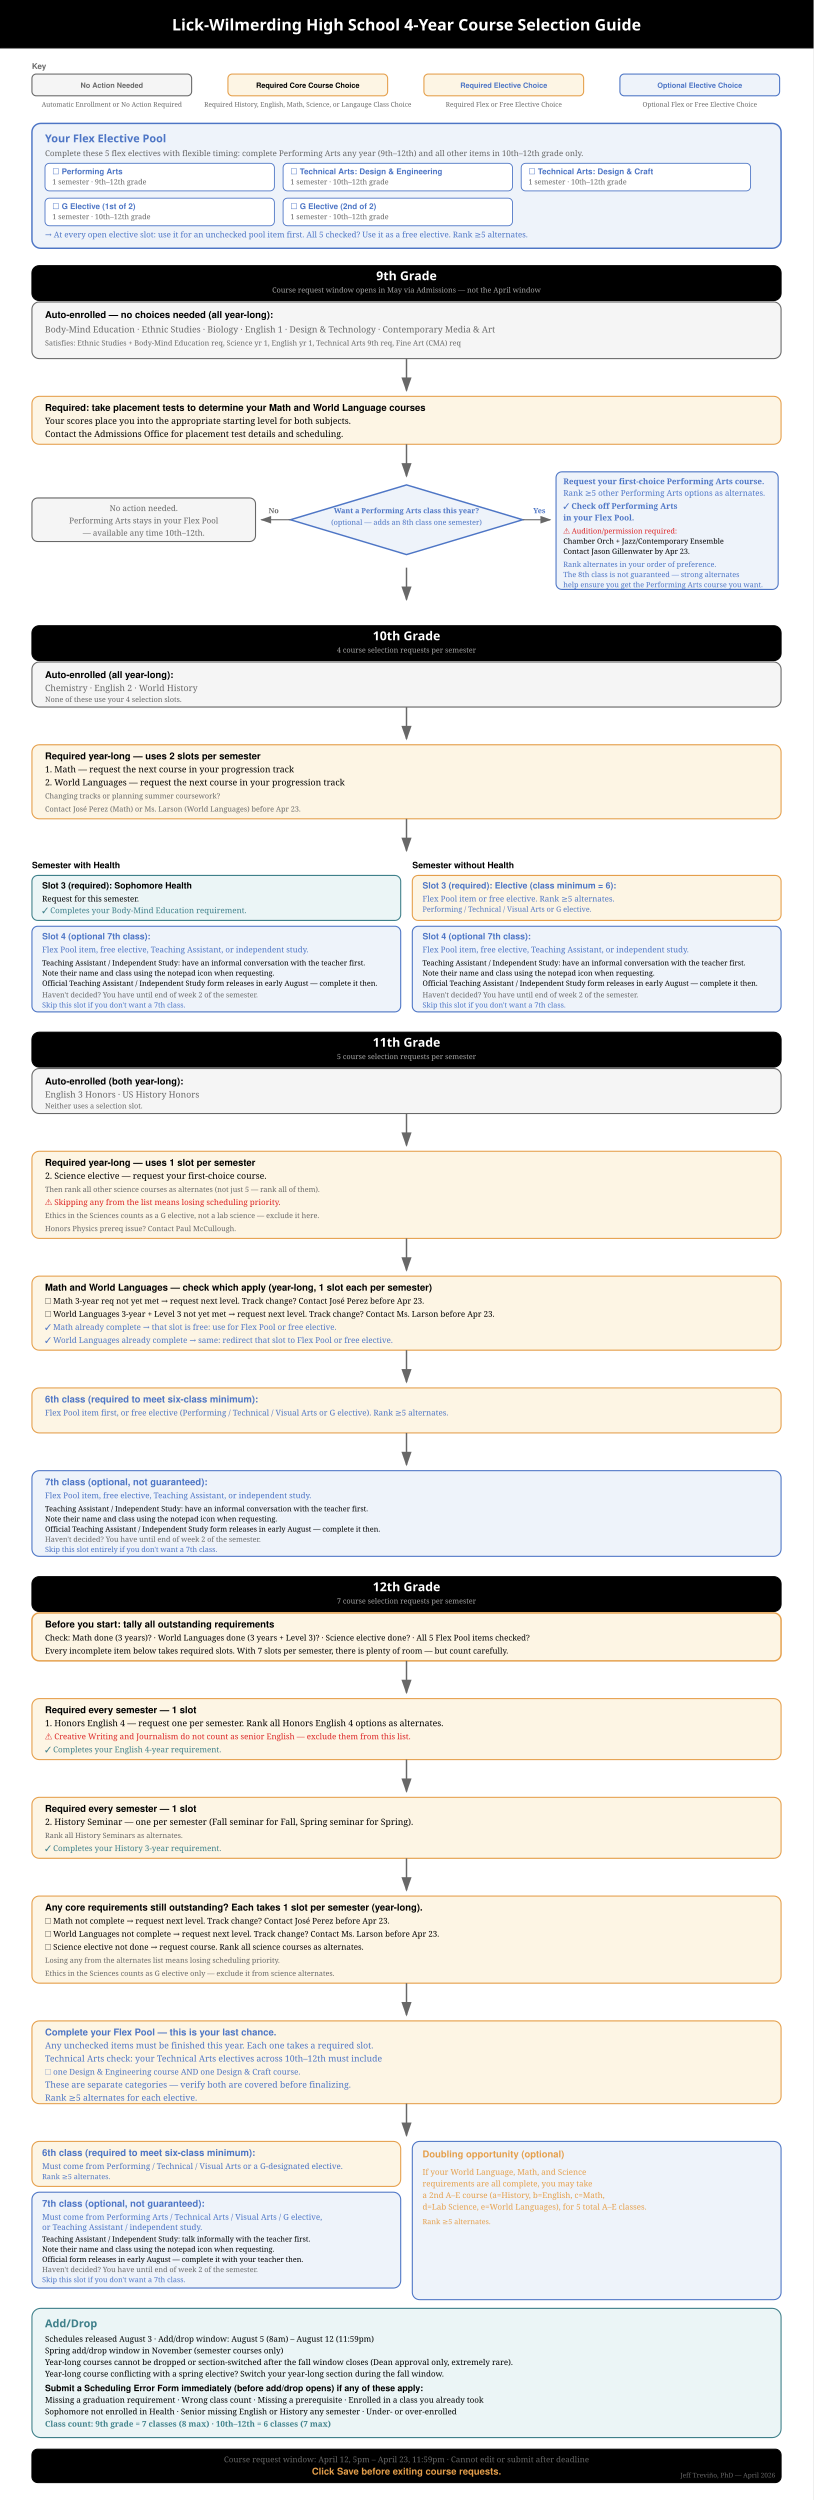
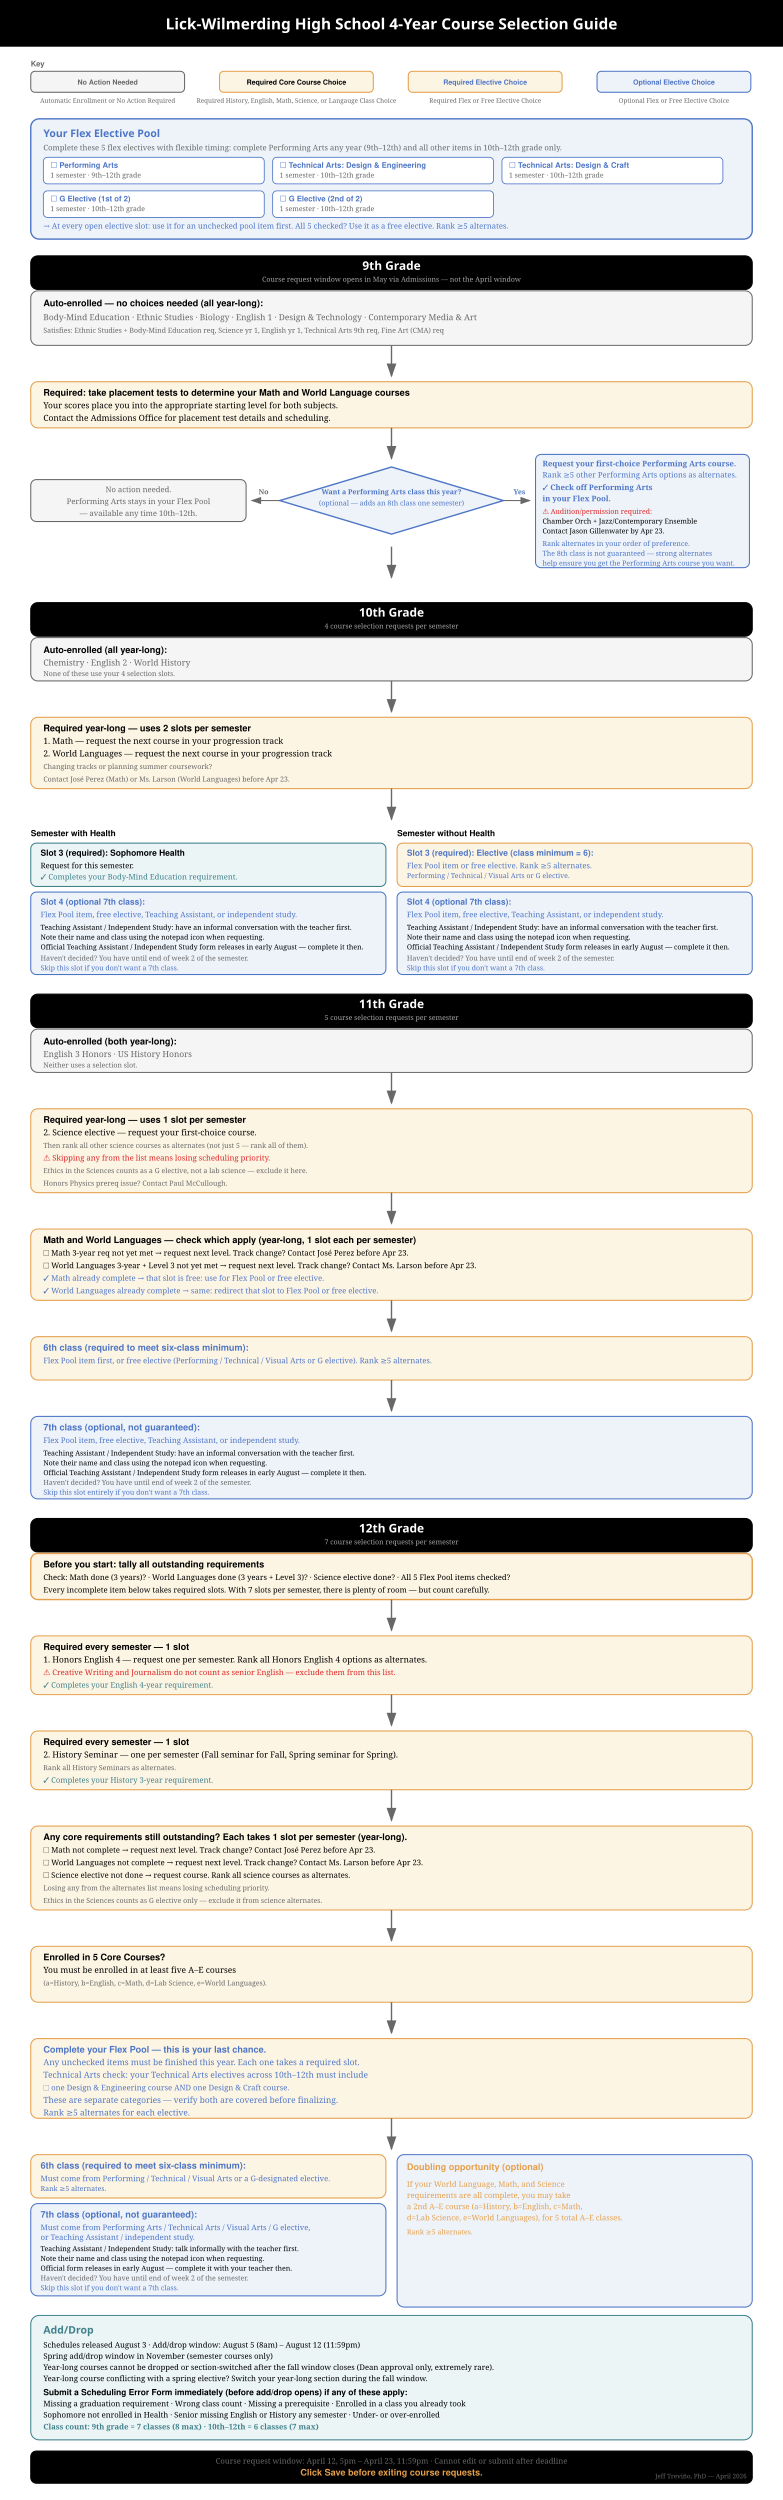
- <svg xmlns="http://www.w3.org/2000/svg" viewBox="0 0 1120 3444" font-family="'Goudy Old Style', Georgia, serif">
+ <svg xmlns="http://www.w3.org/2000/svg" viewBox="0 0 1120 3576" font-family="'Goudy Old Style', Georgia, serif">
  <defs>
    <marker id="arr" markerWidth="10" markerHeight="7" refX="9" refY="3.5" orient="auto">
      <polygon points="0 0, 10 3.5, 0 7" fill="#686868" />
    </marker>
  </defs>
-   <rect width="1120" height="3444" fill="#FFFFFF" />
+   <rect width="1120" height="3576" fill="#FFFFFF" />
  <rect x="0" y="0" width="1120" height="66" rx="0" fill="#000000" stroke="#000000" stroke-width="1.5" />
  <text x="560" y="42" font-size="22" font-family="Gotham, 'Century Gothic', sans-serif" fill="white" font-weight="bold" text-anchor="middle" opacity="1.0">Lick-Wilmerding High School 4-Year Course Selection Guide</text>
  <text x="44" y="95" font-size="11" font-family="Helvetica, Arial, sans-serif" fill="#686868" font-weight="bold" text-anchor="start" opacity="1.0">Key</text>
  <rect x="44" y="102" width="220" height="30" rx="6" fill="#F5F5F5" stroke="#686868" stroke-width="1.5" />
  <text x="154" y="121" font-size="10" font-family="Helvetica, Arial, sans-serif" fill="#686868" font-weight="bold" text-anchor="middle" opacity="1.0">No Action Needed</text>
  <text x="154" y="147" font-size="9" fill="#686868" font-weight="normal" text-anchor="middle" opacity="1.0">Automatic Enrollment or No Action Required</text>
  <rect x="314" y="102" width="220" height="30" rx="6" fill="#FDF5E4" stroke="#e59f4b" stroke-width="1.5" />
  <text x="424" y="121" font-size="10" font-family="Helvetica, Arial, sans-serif" fill="#000000" font-weight="bold" text-anchor="middle" opacity="1.0">Required Core Course Choice</text>
  <text x="424" y="147" font-size="9" fill="#686868" font-weight="normal" text-anchor="middle" opacity="1.0">Required History, English, Math, Science, or Langauge Class Choice</text>
  <rect x="584" y="102" width="220" height="30" rx="6" fill="#FDF5E4" stroke="#e59f4b" stroke-width="1.5" />
  <text x="694" y="121" font-size="10" font-family="Helvetica, Arial, sans-serif" fill="#4D75C5" font-weight="bold" text-anchor="middle" opacity="1.0">Required Elective Choice</text>
  <text x="694" y="147" font-size="9" fill="#686868" font-weight="normal" text-anchor="middle" opacity="1.0">Required Flex or Free Elective Choice</text>
  <rect x="854" y="102" width="220" height="30" rx="6" fill="#EEF3FA" stroke="#4D75C5" stroke-width="1.5" />
  <text x="964" y="121" font-size="10" font-family="Helvetica, Arial, sans-serif" fill="#4D75C5" font-weight="bold" text-anchor="middle" opacity="1.0">Optional Elective Choice</text>
  <text x="964" y="147" font-size="9" fill="#686868" font-weight="normal" text-anchor="middle" opacity="1.0">Optional Flex or Free Elective Choice</text>
  <g transform="translate(0, 90)">
    <rect x="44" y="80" width="1032" height="172" rx="12" fill="#EEF3FA" stroke="#4D75C5" stroke-width="2" />
    <text x="62" y="106" font-size="15" font-family="Gotham, 'Century Gothic', sans-serif" fill="#4D75C5" font-weight="bold" text-anchor="start" opacity="1.0">Your Flex Elective Pool</text>
    <text x="62" y="125" font-size="11" fill="#686868" font-weight="normal" text-anchor="start" opacity="1.0">Complete these 5 flex electives with flexible timing: complete Performing Arts any year (9th–12th) and all other items in 10th–12th grade only.</text>
    <rect x="62" y="135" width="316" height="38" rx="6" fill="white" stroke="#4D75C5" stroke-width="1.2" />
    <text x="72" y="150" font-size="11" font-family="Helvetica, Arial, sans-serif" fill="#4D75C5" font-weight="bold" text-anchor="start" opacity="1.0">☐  Performing Arts</text>
    <text x="72" y="164" font-size="10" fill="#686868" font-weight="normal" text-anchor="start" opacity="1.0">1 semester  ·  9th–12th grade</text>
    <rect x="390" y="135" width="316" height="38" rx="6" fill="white" stroke="#4D75C5" stroke-width="1.2" />
    <text x="400" y="150" font-size="11" font-family="Helvetica, Arial, sans-serif" fill="#4D75C5" font-weight="bold" text-anchor="start" opacity="1.0">☐  Technical Arts: Design &amp; Engineering</text>
    <text x="400" y="164" font-size="10" fill="#686868" font-weight="normal" text-anchor="start" opacity="1.0">1 semester  ·  10th–12th grade</text>
    <rect x="718" y="135" width="316" height="38" rx="6" fill="white" stroke="#4D75C5" stroke-width="1.2" />
    <text x="728" y="150" font-size="11" font-family="Helvetica, Arial, sans-serif" fill="#4D75C5" font-weight="bold" text-anchor="start" opacity="1.0">☐  Technical Arts: Design &amp; Craft</text>
    <text x="728" y="164" font-size="10" fill="#686868" font-weight="normal" text-anchor="start" opacity="1.0">1 semester  ·  10th–12th grade</text>
    <rect x="62" y="183" width="316" height="38" rx="6" fill="white" stroke="#4D75C5" stroke-width="1.2" />
    <text x="72" y="198" font-size="11" font-family="Helvetica, Arial, sans-serif" fill="#4D75C5" font-weight="bold" text-anchor="start" opacity="1.0">☐  G Elective  (1st of 2)</text>
    <text x="72" y="212" font-size="10" fill="#686868" font-weight="normal" text-anchor="start" opacity="1.0">1 semester  ·  10th–12th grade</text>
    <rect x="390" y="183" width="316" height="38" rx="6" fill="white" stroke="#4D75C5" stroke-width="1.2" />
    <text x="400" y="198" font-size="11" font-family="Helvetica, Arial, sans-serif" fill="#4D75C5" font-weight="bold" text-anchor="start" opacity="1.0">☐  G Elective  (2nd of 2)</text>
    <text x="400" y="212" font-size="10" fill="#686868" font-weight="normal" text-anchor="start" opacity="1.0">1 semester  ·  10th–12th grade</text>
    <text x="62" y="237" font-size="11" fill="#4D75C5" font-weight="normal" text-anchor="start" opacity="1.0">→  At every open elective slot: use it for an unchecked pool item first. All 5 checked? Use it as a free elective. Rank ≥5 alternates.</text>
    <rect x="44" y="276" width="1032" height="48" rx="10" fill="#000000" stroke="#000000" stroke-width="1.5" />
    <text x="560" y="296" font-size="17" font-family="Gotham, 'Century Gothic', sans-serif" fill="white" font-weight="bold" text-anchor="middle" opacity="1.0">9th Grade</text>
    <text x="560" y="313" font-size="10" fill="rgba(255,255,255,0.65)" font-weight="normal" text-anchor="middle" opacity="1.0">Course request window opens in May via Admissions — not the April window</text>
    <rect x="44" y="326" width="1032" height="78" rx="10" fill="#F5F5F5" stroke="#686868" stroke-width="1.5" />
    <text x="62" y="348" font-size="13" font-family="Helvetica, Arial, sans-serif" fill="#000000" font-weight="bold" text-anchor="start" opacity="1.0">Auto-enrolled — no choices needed (all year-long):</text>
    <text x="62" y="368" font-size="12" fill="#686868" font-weight="normal" text-anchor="start" opacity="1.0">Body-Mind Education  ·  Ethnic Studies  ·  Biology  ·  English 1  ·  Design &amp; Technology  ·  Contemporary Media &amp; Art</text>
    <text x="62" y="386" font-size="10" fill="#686868" font-weight="normal" text-anchor="start" opacity="1.0">Satisfies: Ethnic Studies + Body-Mind Education req, Science yr 1, English yr 1, Technical Arts 9th req, Fine Art (CMA) req</text>
    <line x1="560" y1="404" x2="560" y2="448" stroke="#686868" stroke-width="2" marker-end="url(#arr)" />
    <rect x="44" y="456" width="1032" height="66" rx="10" fill="#FDF5E4" stroke="#e59f4b" stroke-width="1.5" />
    <text x="62" y="476" font-size="13" font-family="Helvetica, Arial, sans-serif" fill="#000000" font-weight="bold" text-anchor="start" opacity="1.0">Required: take placement tests to determine your Math and World Language courses</text>
    <text x="62" y="494" font-size="12" fill="#000000" font-weight="normal" text-anchor="start" opacity="1.0">Your scores place you into the appropriate starting level for both subjects.</text>
    <text x="62" y="512" font-size="12" fill="#000000" font-weight="normal" text-anchor="start" opacity="1.0">Contact the Admissions Office for placement test details and scheduling.</text>
    <line x1="560" y1="522" x2="560" y2="566" stroke="#686868" stroke-width="2" marker-end="url(#arr)" />
    <polygon points="560,578 720,626 560,674 400,626" fill="#EEF3FA" stroke="#4D75C5" stroke-width="2" />
    <text x="560" y="617" font-size="10" fill="#4D75C5" font-weight="bold" text-anchor="middle" opacity="1.0">Want a Performing Arts class this year?</text>
    <text x="560" y="633" font-size="10" fill="#4D75C5" font-weight="normal" text-anchor="middle" opacity="1.0">(optional — adds an 8th class one semester)</text>
    <line x1="720" y1="626" x2="758" y2="626" stroke="#686868" stroke-width="1.5" marker-end="url(#arr)" />
    <text x="743" y="617" font-size="10" fill="#4D75C5" font-weight="bold" text-anchor="middle" opacity="1.0">Yes</text>
    <rect x="766" y="560" width="306" height="162" rx="8" fill="#EEF3FA" stroke="#4D75C5" stroke-width="1.5" />
    <text x="776" y="577" font-size="11" fill="#4D75C5" font-weight="bold" text-anchor="start" opacity="1.0">Request your first-choice Performing Arts course.</text>
    <text x="776" y="593" font-size="11" fill="#4D75C5" font-weight="normal" text-anchor="start" opacity="1.0">Rank ≥5 other Performing Arts options as alternates.</text>
    <text x="776" y="611" font-size="11" fill="#4D75C5" font-weight="bold" text-anchor="start" opacity="1.0">✓  Check off Performing Arts</text>
    <text x="776" y="627" font-size="11" fill="#4D75C5" font-weight="bold" text-anchor="start" opacity="1.0">    in your Flex Pool.</text>
    <text x="776" y="645" font-size="10" fill="#DC2626" font-weight="normal" text-anchor="start" opacity="1.0">⚠  Audition/permission required:</text>
    <text x="776" y="659" font-size="10" fill="#000000" font-weight="normal" text-anchor="start" opacity="1.0">    Chamber Orch + Jazz/Contemporary Ensemble</text>
    <text x="776" y="673" font-size="10" fill="#000000" font-weight="normal" text-anchor="start" opacity="1.0">    Contact Jason Gillenwater by Apr 23.</text>
    <text x="776" y="691" font-size="10" fill="#4D75C5" font-weight="normal" text-anchor="start" opacity="1.0">Rank alternates in your order of preference.</text>
    <text x="776" y="705" font-size="10" fill="#4D75C5" font-weight="normal" text-anchor="start" opacity="1.0">The 8th class is not guaranteed — strong alternates</text>
    <text x="776" y="719" font-size="10" fill="#4D75C5" font-weight="normal" text-anchor="start" opacity="1.0">help ensure you get the Performing Arts course you want.</text>
    <line x1="400" y1="626" x2="360" y2="626" stroke="#686868" stroke-width="1.5" marker-end="url(#arr)" />
    <text x="377" y="617" font-size="10" fill="#686868" font-weight="bold" text-anchor="middle" opacity="1.0">No</text>
    <rect x="44" y="596" width="308" height="60" rx="8" fill="#F5F5F5" stroke="#686868" stroke-width="1.5" />
    <text x="198" y="614" font-size="11" fill="#686868" font-weight="normal" text-anchor="middle" opacity="1.0">No action needed.</text>
    <text x="198" y="631" font-size="11" fill="#686868" font-weight="normal" text-anchor="middle" opacity="1.0">Performing Arts stays in your Flex Pool</text>
    <text x="198" y="648" font-size="11" fill="#686868" font-weight="normal" text-anchor="middle" opacity="1.0">— available any time 10th–12th.</text>
    <line x1="560" y1="692" x2="560" y2="736" stroke="#686868" stroke-width="2" marker-end="url(#arr)" />
    <rect x="44" y="772" width="1032" height="48" rx="10" fill="#000000" stroke="#000000" stroke-width="1.5" />
    <text x="560" y="792" font-size="17" font-family="Gotham, 'Century Gothic', sans-serif" fill="white" font-weight="bold" text-anchor="middle" opacity="1.0">10th Grade</text>
    <text x="560" y="809" font-size="10" fill="rgba(255,255,255,0.65)" font-weight="normal" text-anchor="middle" opacity="1.0">4 course selection requests per semester</text>
    <rect x="44" y="822" width="1032" height="62" rx="10" fill="#F5F5F5" stroke="#686868" stroke-width="1.5" />
    <text x="62" y="844" font-size="13" font-family="Helvetica, Arial, sans-serif" fill="#000000" font-weight="bold" text-anchor="start" opacity="1.0">Auto-enrolled (all year-long):</text>
    <text x="62" y="862" font-size="12" fill="#686868" font-weight="normal" text-anchor="start" opacity="1.0">Chemistry  ·  English 2  ·  World History</text>
    <text x="62" y="877" font-size="10" fill="#686868" font-weight="normal" text-anchor="start" opacity="1.0">None of these use your 4 selection slots.</text>
    <line x1="560" y1="884" x2="560" y2="928" stroke="#686868" stroke-width="2" marker-end="url(#arr)" />
    <rect x="44" y="936" width="1032" height="102" rx="10" fill="#FDF5E4" stroke="#e59f4b" stroke-width="1.5" />
    <text x="62" y="956" font-size="13" font-family="Helvetica, Arial, sans-serif" fill="#000000" font-weight="bold" text-anchor="start" opacity="1.0">Required year-long — uses 2 slots per semester</text>
    <text x="62" y="974" font-size="12" fill="#000000" font-weight="normal" text-anchor="start" opacity="1.0">1.  Math — request the next course in your progression track</text>
    <text x="62" y="992" font-size="12" fill="#000000" font-weight="normal" text-anchor="start" opacity="1.0">2.  World Languages — request the next course in your progression track</text>
    <text x="62" y="1010" font-size="10" fill="#686868" font-weight="normal" text-anchor="start" opacity="1.0">   Changing tracks or planning summer coursework?</text>
    <text x="62" y="1028" font-size="10" fill="#686868" font-weight="normal" text-anchor="start" opacity="1.0">   Contact José Perez (Math) or Ms. Larson (World Languages) before Apr 23.</text>
    <line x1="560" y1="1038" x2="560" y2="1082" stroke="#686868" stroke-width="2" marker-end="url(#arr)" />
    <text x="44" y="1106" font-size="12" font-family="Helvetica, Arial, sans-serif" fill="#000000" font-weight="bold" text-anchor="start" opacity="1.0">Semester with Health</text>
    <rect x="44" y="1116" width="508" height="62" rx="8" fill="#EBF5F6" stroke="#3F808A" stroke-width="1.5" />
    <text x="58" y="1134" font-size="12" font-family="Helvetica, Arial, sans-serif" fill="#000000" font-weight="bold" text-anchor="start" opacity="1.0">Slot 3 (required): Sophomore Health</text>
    <text x="58" y="1152" font-size="11" fill="#000000" font-weight="normal" text-anchor="start" opacity="1.0">Request for this semester.</text>
    <text x="58" y="1168" font-size="11" fill="#3F808A" font-weight="normal" text-anchor="start" opacity="1.0">✓  Completes your Body-Mind Education requirement.</text>
    <rect x="44" y="1186" width="508" height="118" rx="8" fill="#EEF3FA" stroke="#4D75C5" stroke-width="1.5" />
    <text x="58" y="1204" font-size="12" font-family="Helvetica, Arial, sans-serif" fill="#4D75C5" font-weight="bold" text-anchor="start" opacity="1.0">Slot 4 (optional 7th class):</text>
    <text x="58" y="1222" font-size="11" fill="#4D75C5" font-weight="normal" text-anchor="start" opacity="1.0">Flex Pool item, free elective, Teaching Assistant, or independent study.</text>
    <text x="58" y="1240" font-size="10" fill="#000000" font-weight="normal" text-anchor="start" opacity="1.0">Teaching Assistant / Independent Study: have an informal conversation with the teacher first.</text>
    <text x="58" y="1254" font-size="10" fill="#000000" font-weight="normal" text-anchor="start" opacity="1.0">Note their name and class using the notepad icon when requesting.</text>
    <text x="58" y="1268" font-size="10" fill="#000000" font-weight="normal" text-anchor="start" opacity="1.0">Official Teaching Assistant / Independent Study form releases in early August — complete it then.</text>
    <text x="58" y="1284" font-size="10" fill="#686868" font-weight="normal" text-anchor="start" opacity="1.0">Haven't decided? You have until end of week 2 of the semester.</text>
    <text x="58" y="1298" font-size="10" fill="#4D75C5" font-weight="normal" text-anchor="start" opacity="1.0">Skip this slot if you don't want a 7th class.</text>
    <text x="568" y="1106" font-size="12" font-family="Helvetica, Arial, sans-serif" fill="#000000" font-weight="bold" text-anchor="start" opacity="1.0">Semester without Health</text>
    <rect x="568" y="1116" width="508" height="62" rx="8" fill="#FDF5E4" stroke="#e59f4b" stroke-width="1.5" />
    <text x="582" y="1134" font-size="12" font-family="Helvetica, Arial, sans-serif" fill="#4D75C5" font-weight="bold" text-anchor="start" opacity="1.0">Slot 3 (required): Elective (class minimum = 6):</text>
    <text x="582" y="1152" font-size="11" fill="#4D75C5" font-weight="normal" text-anchor="start" opacity="1.0">Flex Pool item or free elective. Rank ≥5 alternates.</text>
    <text x="582" y="1166" font-size="10" fill="#4D75C5" font-weight="normal" text-anchor="start" opacity="1.0">Performing / Technical / Visual Arts or G elective.</text>
    <rect x="568" y="1186" width="508" height="118" rx="8" fill="#EEF3FA" stroke="#4D75C5" stroke-width="1.5" />
    <text x="582" y="1204" font-size="12" font-family="Helvetica, Arial, sans-serif" fill="#4D75C5" font-weight="bold" text-anchor="start" opacity="1.0">Slot 4 (optional 7th class):</text>
    <text x="582" y="1222" font-size="11" fill="#4D75C5" font-weight="normal" text-anchor="start" opacity="1.0">Flex Pool item, free elective, Teaching Assistant, or independent study.</text>
    <text x="582" y="1240" font-size="10" fill="#000000" font-weight="normal" text-anchor="start" opacity="1.0">Teaching Assistant / Independent Study: have an informal conversation with the teacher first.</text>
    <text x="582" y="1254" font-size="10" fill="#000000" font-weight="normal" text-anchor="start" opacity="1.0">Note their name and class using the notepad icon when requesting.</text>
    <text x="582" y="1268" font-size="10" fill="#000000" font-weight="normal" text-anchor="start" opacity="1.0">Official Teaching Assistant / Independent Study form releases in early August — complete it then.</text>
    <text x="582" y="1284" font-size="10" fill="#686868" font-weight="normal" text-anchor="start" opacity="1.0">Haven't decided? You have until end of week 2 of the semester.</text>
    <text x="582" y="1298" font-size="10" fill="#4D75C5" font-weight="normal" text-anchor="start" opacity="1.0">Skip this slot if you don't want a 7th class.</text>
    <rect x="44" y="1332" width="1032" height="48" rx="10" fill="#000000" stroke="#000000" stroke-width="1.5" />
    <text x="560" y="1352" font-size="17" font-family="Gotham, 'Century Gothic', sans-serif" fill="white" font-weight="bold" text-anchor="middle" opacity="1.0">11th Grade</text>
    <text x="560" y="1369" font-size="10" fill="rgba(255,255,255,0.65)" font-weight="normal" text-anchor="middle" opacity="1.0">5 course selection requests per semester</text>
    <rect x="44" y="1382" width="1032" height="62" rx="10" fill="#F5F5F5" stroke="#686868" stroke-width="1.5" />
    <text x="62" y="1404" font-size="13" font-family="Helvetica, Arial, sans-serif" fill="#000000" font-weight="bold" text-anchor="start" opacity="1.0">Auto-enrolled (both year-long):</text>
    <text x="62" y="1422" font-size="12" fill="#686868" font-weight="normal" text-anchor="start" opacity="1.0">English 3 Honors  ·  US History Honors</text>
    <text x="62" y="1437" font-size="10" fill="#686868" font-weight="normal" text-anchor="start" opacity="1.0">Neither uses a selection slot.</text>
    <line x1="560" y1="1444" x2="560" y2="1488" stroke="#686868" stroke-width="2" marker-end="url(#arr)" />
    <rect x="44" y="1496" width="1032" height="120" rx="10" fill="#FDF5E4" stroke="#e59f4b" stroke-width="1.5" />
    <text x="62" y="1516" font-size="13" font-family="Helvetica, Arial, sans-serif" fill="#000000" font-weight="bold" text-anchor="start" opacity="1.0">Required year-long — uses 1 slot per semester</text>
    <text x="62" y="1534" font-size="12" fill="#000000" font-weight="normal" text-anchor="start" opacity="1.0">2.  Science elective — request your first-choice course.</text>
    <text x="62" y="1552" font-size="10" fill="#686868" font-weight="normal" text-anchor="start" opacity="1.0">   Then rank all other science courses as alternates (not just 5 — rank all of them).</text>
    <text x="62" y="1570" font-size="11" fill="#DC2626" font-weight="normal" text-anchor="start" opacity="1.0">⚠  Skipping any from the list means losing scheduling priority.</text>
    <text x="62" y="1588" font-size="10" fill="#686868" font-weight="normal" text-anchor="start" opacity="1.0">   Ethics in the Sciences counts as a G elective, not a lab science — exclude it here.</text>
    <text x="62" y="1606" font-size="10" fill="#686868" font-weight="normal" text-anchor="start" opacity="1.0">   Honors Physics prereq issue? Contact Paul McCullough.</text>
    <line x1="560" y1="1616" x2="560" y2="1660" stroke="#686868" stroke-width="2" marker-end="url(#arr)" />
    <rect x="44" y="1668" width="1032" height="102" rx="10" fill="#FDF5E4" stroke="#e59f4b" stroke-width="1.5" />
    <text x="62" y="1688" font-size="13" font-family="Helvetica, Arial, sans-serif" fill="#000000" font-weight="bold" text-anchor="start" opacity="1.0">Math and World Languages — check which apply (year-long, 1 slot each per semester)</text>
    <text x="62" y="1706" font-size="11" fill="#000000" font-weight="normal" text-anchor="start" opacity="1.0">☐  Math 3-year req not yet met  →  request next level. Track change? Contact José Perez before Apr 23.</text>
    <text x="62" y="1724" font-size="11" fill="#000000" font-weight="normal" text-anchor="start" opacity="1.0">☐  World Languages 3-year + Level 3 not yet met  →  request next level. Track change? Contact Ms. Larson before Apr 23.</text>
    <text x="62" y="1742" font-size="11" fill="#4D75C5" font-weight="normal" text-anchor="start" opacity="1.0">✓  Math already complete  →  that slot is free: use for Flex Pool or free elective.</text>
    <text x="62" y="1760" font-size="11" fill="#4D75C5" font-weight="normal" text-anchor="start" opacity="1.0">✓  World Languages already complete  →  same: redirect that slot to Flex Pool or free elective.</text>
    <line x1="560" y1="1770" x2="560" y2="1814" stroke="#686868" stroke-width="2" marker-end="url(#arr)" />
    <rect x="44" y="1822" width="1032" height="62" rx="10" fill="#FDF5E4" stroke="#e59f4b" stroke-width="1.5" />
    <text x="62" y="1842" font-size="13" font-family="Helvetica, Arial, sans-serif" fill="#4D75C5" font-weight="bold" text-anchor="start" opacity="1.0">6th class (required to meet six-class minimum):</text>
    <text x="62" y="1860" font-size="11" fill="#4D75C5" font-weight="normal" text-anchor="start" opacity="1.0">Flex Pool item first, or free elective (Performing / Technical / Visual Arts or G elective). Rank ≥5 alternates.</text>
    <line x1="560" y1="1884" x2="560" y2="1928" stroke="#686868" stroke-width="2" marker-end="url(#arr)" />
    <rect x="44" y="1936" width="1032" height="118" rx="10" fill="#EEF3FA" stroke="#4D75C5" stroke-width="1.5" />
    <text x="62" y="1956" font-size="13" font-family="Helvetica, Arial, sans-serif" fill="#4D75C5" font-weight="bold" text-anchor="start" opacity="1.0">7th class (optional, not guaranteed):</text>
    <text x="62" y="1974" font-size="11" fill="#4D75C5" font-weight="normal" text-anchor="start" opacity="1.0">Flex Pool item, free elective, Teaching Assistant, or independent study.</text>
    <text x="62" y="1992" font-size="10" fill="#000000" font-weight="normal" text-anchor="start" opacity="1.0">Teaching Assistant / Independent Study: have an informal conversation with the teacher first.</text>
    <text x="62" y="2006" font-size="10" fill="#000000" font-weight="normal" text-anchor="start" opacity="1.0">Note their name and class using the notepad icon when requesting.</text>
    <text x="62" y="2020" font-size="10" fill="#000000" font-weight="normal" text-anchor="start" opacity="1.0">Official Teaching Assistant / Independent Study form releases in early August — complete it then.</text>
    <text x="62" y="2034" font-size="10" fill="#686868" font-weight="normal" text-anchor="start" opacity="1.0">Haven't decided? You have until end of week 2 of the semester.</text>
    <text x="62" y="2048" font-size="10" fill="#4D75C5" font-weight="normal" text-anchor="start" opacity="1.0">Skip this slot entirely if you don't want a 7th class.</text>
    <rect x="44" y="2082" width="1032" height="48" rx="10" fill="#000000" stroke="#000000" stroke-width="1.5" />
    <text x="560" y="2102" font-size="17" font-family="Gotham, 'Century Gothic', sans-serif" fill="white" font-weight="bold" text-anchor="middle" opacity="1.0">12th Grade</text>
    <text x="560" y="2119" font-size="10" fill="rgba(255,255,255,0.65)" font-weight="normal" text-anchor="middle" opacity="1.0">7 course selection requests per semester</text>
    <rect x="44" y="2132" width="1032" height="66" rx="10" fill="#FDF5E4" stroke="#e59f4b" stroke-width="2" />
    <text x="62" y="2152" font-size="13" font-family="Helvetica, Arial, sans-serif" fill="#000000" font-weight="bold" text-anchor="start" opacity="1.0">Before you start: tally all outstanding requirements</text>
    <text x="62" y="2170" font-size="11" fill="#000000" font-weight="normal" text-anchor="start" opacity="1.0">Check: Math done (3 years)?  ·  World Languages done (3 years + Level 3)?  ·  Science elective done?  ·  All 5 Flex Pool items checked?</text>
    <text x="62" y="2188" font-size="11" fill="#000000" font-weight="normal" text-anchor="start" opacity="1.0">Every incomplete item below takes required slots. With 7 slots per semester, there is plenty of room — but count carefully.</text>
    <line x1="560" y1="2198" x2="560" y2="2242" stroke="#686868" stroke-width="2" marker-end="url(#arr)" />
    <rect x="44" y="2250" width="1032" height="84" rx="10" fill="#FDF5E4" stroke="#e59f4b" stroke-width="1.5" />
    <text x="62" y="2270" font-size="13" font-family="Helvetica, Arial, sans-serif" fill="#000000" font-weight="bold" text-anchor="start" opacity="1.0">Required every semester — 1 slot</text>
    <text x="62" y="2288" font-size="12" fill="#000000" font-weight="normal" text-anchor="start" opacity="1.0">1.  Honors English 4 — request one per semester. Rank all Honors English 4 options as alternates.</text>
    <text x="62" y="2306" font-size="11" fill="#DC2626" font-weight="normal" text-anchor="start" opacity="1.0">⚠  Creative Writing and Journalism do not count as senior English — exclude them from this list.</text>
    <text x="62" y="2324" font-size="11" fill="#3F808A" font-weight="normal" text-anchor="start" opacity="1.0">✓  Completes your English 4-year requirement.</text>
    <line x1="560" y1="2334" x2="560" y2="2378" stroke="#686868" stroke-width="2" marker-end="url(#arr)" />
    <rect x="44" y="2386" width="1032" height="84" rx="10" fill="#FDF5E4" stroke="#e59f4b" stroke-width="1.5" />
    <text x="62" y="2406" font-size="13" font-family="Helvetica, Arial, sans-serif" fill="#000000" font-weight="bold" text-anchor="start" opacity="1.0">Required every semester — 1 slot</text>
    <text x="62" y="2424" font-size="12" fill="#000000" font-weight="normal" text-anchor="start" opacity="1.0">2.  History Seminar — one per semester (Fall seminar for Fall, Spring seminar for Spring).</text>
    <text x="62" y="2442" font-size="10" fill="#686868" font-weight="normal" text-anchor="start" opacity="1.0">   Rank all History Seminars as alternates.</text>
    <text x="62" y="2460" font-size="11" fill="#3F808A" font-weight="normal" text-anchor="start" opacity="1.0">✓  Completes your History 3-year requirement.</text>
    <line x1="560" y1="2470" x2="560" y2="2514" stroke="#686868" stroke-width="2" marker-end="url(#arr)" />
    <rect x="44" y="2522" width="1032" height="120" rx="10" fill="#FDF5E4" stroke="#e59f4b" stroke-width="1.5" />
    <text x="62" y="2542" font-size="13" font-family="Helvetica, Arial, sans-serif" fill="#000000" font-weight="bold" text-anchor="start" opacity="1.0">Any core requirements still outstanding? Each takes 1 slot per semester (year-long).</text>
    <text x="62" y="2560" font-size="11" fill="#000000" font-weight="normal" text-anchor="start" opacity="1.0">☐  Math not complete  →  request next level. Track change? Contact José Perez before Apr 23.</text>
    <text x="62" y="2578" font-size="11" fill="#000000" font-weight="normal" text-anchor="start" opacity="1.0">☐  World Languages not complete  →  request next level. Track change? Contact Ms. Larson before Apr 23.</text>
    <text x="62" y="2596" font-size="11" fill="#000000" font-weight="normal" text-anchor="start" opacity="1.0">☐  Science elective not done  →  request course. Rank all science courses as alternates.</text>
    <text x="62" y="2614" font-size="10" fill="#686868" font-weight="normal" text-anchor="start" opacity="1.0">   Losing any from the alternates list means losing scheduling priority.</text>
    <text x="62" y="2632" font-size="10" fill="#686868" font-weight="normal" text-anchor="start" opacity="1.0">   Ethics in the Sciences counts as G elective only — exclude it from science alternates.</text>
    <line x1="560" y1="2642" x2="560" y2="2686" stroke="#686868" stroke-width="2" marker-end="url(#arr)" />
-     <rect x="44" y="2694" width="1032" height="114" rx="10" fill="#FDF5E4" stroke="#e59f4b" stroke-width="1.5" />
-     <text x="62" y="2714" font-size="13" font-family="Helvetica, Arial, sans-serif" fill="#4D75C5" font-weight="bold" text-anchor="start" opacity="1.0">Complete your Flex Pool — this is your last chance.</text>
-     <text x="62" y="2732" font-size="12" fill="#4D75C5" font-weight="normal" text-anchor="start" opacity="1.0">Any unchecked items must be finished this year. Each one takes a required slot.</text>
-     <text x="62" y="2750" font-size="12" fill="#4D75C5" font-weight="normal" text-anchor="start" opacity="1.0">Technical Arts check: your Technical Arts electives across 10th–12th must include</text>
-     <text x="62" y="2768" font-size="11" fill="#4D75C5" font-weight="normal" text-anchor="start" opacity="1.0">☐  one Design &amp; Engineering course  AND  one Design &amp; Craft course.</text>
-     <text x="62" y="2786" font-size="12" fill="#4D75C5" font-weight="normal" text-anchor="start" opacity="1.0">These are separate categories — verify both are covered before finalizing.</text>
-     <text x="62" y="2804" font-size="12" fill="#4D75C5" font-weight="normal" text-anchor="start" opacity="1.0">Rank ≥5 alternates for each elective.</text>
-     <line x1="560" y1="2808" x2="560" y2="2852" stroke="#686868" stroke-width="2" marker-end="url(#arr)" />
-     <rect x="44" y="2860" width="508" height="62" rx="10" fill="#FDF5E4" stroke="#e59f4b" stroke-width="1.5" />
-     <text x="58" y="2880" font-size="13" font-family="Helvetica, Arial, sans-serif" fill="#4D75C5" font-weight="bold" text-anchor="start" opacity="1.0">6th class (required to meet six-class minimum):</text>
-     <text x="58" y="2898" font-size="11" fill="#4D75C5" font-weight="normal" text-anchor="start" opacity="1.0">Must come from Performing / Technical / Visual Arts or a G-designated elective.</text>
-     <text x="58" y="2912" font-size="10" fill="#4D75C5" font-weight="normal" text-anchor="start" opacity="1.0">Rank ≥5 alternates.</text>
-     <rect x="44" y="2930" width="508" height="132" rx="10" fill="#EEF3FA" stroke="#4D75C5" stroke-width="1.5" />
-     <text x="58" y="2950" font-size="13" font-family="Helvetica, Arial, sans-serif" fill="#4D75C5" font-weight="bold" text-anchor="start" opacity="1.0">7th class (optional, not guaranteed):</text>
-     <text x="58" y="2968" font-size="11" fill="#4D75C5" font-weight="normal" text-anchor="start" opacity="1.0">Must come from Performing Arts / Technical Arts / Visual Arts / G elective,</text>
-     <text x="58" y="2982" font-size="11" fill="#4D75C5" font-weight="normal" text-anchor="start" opacity="1.0">or Teaching Assistant / independent study.</text>
-     <text x="58" y="2998" font-size="10" fill="#000000" font-weight="normal" text-anchor="start" opacity="1.0">Teaching Assistant / Independent Study: talk informally with the teacher first.</text>
-     <text x="58" y="3012" font-size="10" fill="#000000" font-weight="normal" text-anchor="start" opacity="1.0">Note their name and class using the notepad icon when requesting.</text>
-     <text x="58" y="3026" font-size="10" fill="#000000" font-weight="normal" text-anchor="start" opacity="1.0">Official form releases in early August — complete it with your teacher then.</text>
-     <text x="58" y="3040" font-size="10" fill="#686868" font-weight="normal" text-anchor="start" opacity="1.0">Haven't decided? You have until end of week 2 of the semester.</text>
-     <text x="58" y="3054" font-size="10" fill="#4D75C5" font-weight="normal" text-anchor="start" opacity="1.0">Skip this slot if you don't want a 7th class.</text>
-     <rect x="568" y="2860" width="508" height="218" rx="10" fill="#EEF3FA" stroke="#4D75C5" stroke-width="1.5" />
-     <text x="582" y="2882" font-size="13" font-family="Helvetica, Arial, sans-serif" fill="#e59f4b" font-weight="bold" text-anchor="start" opacity="1.0">Doubling opportunity (optional)</text>
-     <text x="582" y="2906" font-size="11" fill="#e59f4b" font-weight="normal" text-anchor="start" opacity="1.0">If your World Language, Math, and Science</text>
-     <text x="582" y="2922" font-size="11" fill="#e59f4b" font-weight="normal" text-anchor="start" opacity="1.0">requirements are all complete, you may take</text>
-     <text x="582" y="2938" font-size="11" fill="#e59f4b" font-weight="normal" text-anchor="start" opacity="1.0">a 2nd A–E course (a=History, b=English, c=Math,</text>
-     <text x="582" y="2954" font-size="11" fill="#e59f4b" font-weight="normal" text-anchor="start" opacity="1.0">d=Lab Science, e=World Languages), for 5 total A–E classes.</text>
-     <text x="582" y="2974" font-size="10" fill="#e59f4b" font-weight="normal" text-anchor="start" opacity="1.0">Rank ≥5 alternates.</text>
-     <rect x="44" y="3090" width="1032" height="178" rx="12" fill="#EBF5F6" stroke="#3F808A" stroke-width="1.5" />
-     <text x="62" y="3116" font-size="15" font-family="Gotham, 'Century Gothic', sans-serif" fill="#3F808A" font-weight="bold" text-anchor="start" opacity="1.0">Add/Drop</text>
-     <text x="62" y="3136" font-size="11" fill="#000000" font-weight="normal" text-anchor="start" opacity="1.0">Schedules released August 3  ·  Add/drop window: August 5 (8am) – August 12 (11:59pm)</text>
-     <text x="62" y="3152" font-size="11" fill="#000000" font-weight="normal" text-anchor="start" opacity="1.0">Spring add/drop window in November (semester courses only)</text>
-     <text x="62" y="3168" font-size="11" fill="#000000" font-weight="normal" text-anchor="start" opacity="1.0">Year-long courses cannot be dropped or section-switched after the fall window closes (Dean approval only, extremely rare).</text>
-     <text x="62" y="3184" font-size="11" fill="#000000" font-weight="normal" text-anchor="start" opacity="1.0">Year-long course conflicting with a spring elective? Switch your year-long section during the fall window.</text>
-     <text x="62" y="3204" font-size="12" font-family="Helvetica, Arial, sans-serif" fill="#000000" font-weight="bold" text-anchor="start" opacity="1.0">Submit a Scheduling Error Form immediately (before add/drop opens) if any of these apply:</text>
-     <text x="62" y="3220" font-size="11" fill="#000000" font-weight="normal" text-anchor="start" opacity="1.0">   Missing a graduation requirement  ·  Wrong class count  ·  Missing a prerequisite  ·  Enrolled in a class you already took</text>
-     <text x="62" y="3236" font-size="11" fill="#000000" font-weight="normal" text-anchor="start" opacity="1.0">   Sophomore not enrolled in Health  ·  Senior missing English or History any semester  ·  Under- or over-enrolled</text>
-     <text x="62" y="3253" font-size="11" fill="#3F808A" font-weight="bold" text-anchor="start" opacity="1.0">Class count: 9th grade = 7 classes (8 max)   ·   10th–12th = 6 classes (7 max)</text>
-     <rect x="44" y="3284" width="1032" height="46" rx="8" fill="#000000" stroke="#000000" stroke-width="1.5" />
-     <text x="560" y="3302" font-size="11" fill="#686868" font-weight="normal" text-anchor="middle" opacity="1.0">Course request window:  April 12, 5pm  –  April 23, 11:59pm  ·  Cannot edit or submit after deadline</text>
-     <text x="560" y="3319" font-size="13" font-family="Helvetica, Arial, sans-serif" fill="#e59f4b" font-weight="bold" text-anchor="middle" opacity="1.0">Click Save before exiting course requests.</text>
-     <text x="1068" y="3323" font-size="9" fill="#686868" font-weight="normal" text-anchor="end" opacity="1.0">Jeff Treviño, PhD  —  April 2026</text>
+     <rect x="44" y="2694" width="1032" height="80" rx="10" fill="#FDF5E4" stroke="#e59f4b" stroke-width="1.5" />
+     <text x="62" y="2714" font-size="13" font-family="Helvetica, Arial, sans-serif" fill="#000000" font-weight="bold" text-anchor="start" opacity="1.0">Enrolled in 5 Core Courses?</text>
+     <text x="62" y="2732" font-size="12" fill="#000000" font-weight="normal" text-anchor="start" opacity="1.0">You must be enrolled in at least five A–E courses</text>
+     <text x="62" y="2750" font-size="10" fill="#686868" font-weight="normal" text-anchor="start" opacity="1.0">   (a=History, b=English, c=Math, d=Lab Science, e=World Languages).</text>
+     <line x1="560" y1="2774" x2="560" y2="2818" stroke="#686868" stroke-width="2" marker-end="url(#arr)" />
+     <rect x="44" y="2826" width="1032" height="114" rx="10" fill="#FDF5E4" stroke="#e59f4b" stroke-width="1.5" />
+     <text x="62" y="2846" font-size="13" font-family="Helvetica, Arial, sans-serif" fill="#4D75C5" font-weight="bold" text-anchor="start" opacity="1.0">Complete your Flex Pool — this is your last chance.</text>
+     <text x="62" y="2864" font-size="12" fill="#4D75C5" font-weight="normal" text-anchor="start" opacity="1.0">Any unchecked items must be finished this year. Each one takes a required slot.</text>
+     <text x="62" y="2882" font-size="12" fill="#4D75C5" font-weight="normal" text-anchor="start" opacity="1.0">Technical Arts check: your Technical Arts electives across 10th–12th must include</text>
+     <text x="62" y="2900" font-size="11" fill="#4D75C5" font-weight="normal" text-anchor="start" opacity="1.0">☐  one Design &amp; Engineering course  AND  one Design &amp; Craft course.</text>
+     <text x="62" y="2918" font-size="12" fill="#4D75C5" font-weight="normal" text-anchor="start" opacity="1.0">These are separate categories — verify both are covered before finalizing.</text>
+     <text x="62" y="2936" font-size="12" fill="#4D75C5" font-weight="normal" text-anchor="start" opacity="1.0">Rank ≥5 alternates for each elective.</text>
+     <line x1="560" y1="2940" x2="560" y2="2984" stroke="#686868" stroke-width="2" marker-end="url(#arr)" />
+     <rect x="44" y="2992" width="508" height="62" rx="10" fill="#FDF5E4" stroke="#e59f4b" stroke-width="1.5" />
+     <text x="58" y="3012" font-size="13" font-family="Helvetica, Arial, sans-serif" fill="#4D75C5" font-weight="bold" text-anchor="start" opacity="1.0">6th class (required to meet six-class minimum):</text>
+     <text x="58" y="3030" font-size="11" fill="#4D75C5" font-weight="normal" text-anchor="start" opacity="1.0">Must come from Performing / Technical / Visual Arts or a G-designated elective.</text>
+     <text x="58" y="3044" font-size="10" fill="#4D75C5" font-weight="normal" text-anchor="start" opacity="1.0">Rank ≥5 alternates.</text>
+     <rect x="44" y="3062" width="508" height="132" rx="10" fill="#EEF3FA" stroke="#4D75C5" stroke-width="1.5" />
+     <text x="58" y="3082" font-size="13" font-family="Helvetica, Arial, sans-serif" fill="#4D75C5" font-weight="bold" text-anchor="start" opacity="1.0">7th class (optional, not guaranteed):</text>
+     <text x="58" y="3100" font-size="11" fill="#4D75C5" font-weight="normal" text-anchor="start" opacity="1.0">Must come from Performing Arts / Technical Arts / Visual Arts / G elective,</text>
+     <text x="58" y="3114" font-size="11" fill="#4D75C5" font-weight="normal" text-anchor="start" opacity="1.0">or Teaching Assistant / independent study.</text>
+     <text x="58" y="3130" font-size="10" fill="#000000" font-weight="normal" text-anchor="start" opacity="1.0">Teaching Assistant / Independent Study: talk informally with the teacher first.</text>
+     <text x="58" y="3144" font-size="10" fill="#000000" font-weight="normal" text-anchor="start" opacity="1.0">Note their name and class using the notepad icon when requesting.</text>
+     <text x="58" y="3158" font-size="10" fill="#000000" font-weight="normal" text-anchor="start" opacity="1.0">Official form releases in early August — complete it with your teacher then.</text>
+     <text x="58" y="3172" font-size="10" fill="#686868" font-weight="normal" text-anchor="start" opacity="1.0">Haven't decided? You have until end of week 2 of the semester.</text>
+     <text x="58" y="3186" font-size="10" fill="#4D75C5" font-weight="normal" text-anchor="start" opacity="1.0">Skip this slot if you don't want a 7th class.</text>
+     <rect x="568" y="2992" width="508" height="218" rx="10" fill="#EEF3FA" stroke="#4D75C5" stroke-width="1.5" />
+     <text x="582" y="3014" font-size="13" font-family="Helvetica, Arial, sans-serif" fill="#e59f4b" font-weight="bold" text-anchor="start" opacity="1.0">Doubling opportunity (optional)</text>
+     <text x="582" y="3038" font-size="11" fill="#e59f4b" font-weight="normal" text-anchor="start" opacity="1.0">If your World Language, Math, and Science</text>
+     <text x="582" y="3054" font-size="11" fill="#e59f4b" font-weight="normal" text-anchor="start" opacity="1.0">requirements are all complete, you may take</text>
+     <text x="582" y="3070" font-size="11" fill="#e59f4b" font-weight="normal" text-anchor="start" opacity="1.0">a 2nd A–E course (a=History, b=English, c=Math,</text>
+     <text x="582" y="3086" font-size="11" fill="#e59f4b" font-weight="normal" text-anchor="start" opacity="1.0">d=Lab Science, e=World Languages), for 5 total A–E classes.</text>
+     <text x="582" y="3106" font-size="10" fill="#e59f4b" font-weight="normal" text-anchor="start" opacity="1.0">Rank ≥5 alternates.</text>
+     <rect x="44" y="3222" width="1032" height="178" rx="12" fill="#EBF5F6" stroke="#3F808A" stroke-width="1.5" />
+     <text x="62" y="3248" font-size="15" font-family="Gotham, 'Century Gothic', sans-serif" fill="#3F808A" font-weight="bold" text-anchor="start" opacity="1.0">Add/Drop</text>
+     <text x="62" y="3268" font-size="11" fill="#000000" font-weight="normal" text-anchor="start" opacity="1.0">Schedules released August 3  ·  Add/drop window: August 5 (8am) – August 12 (11:59pm)</text>
+     <text x="62" y="3284" font-size="11" fill="#000000" font-weight="normal" text-anchor="start" opacity="1.0">Spring add/drop window in November (semester courses only)</text>
+     <text x="62" y="3300" font-size="11" fill="#000000" font-weight="normal" text-anchor="start" opacity="1.0">Year-long courses cannot be dropped or section-switched after the fall window closes (Dean approval only, extremely rare).</text>
+     <text x="62" y="3316" font-size="11" fill="#000000" font-weight="normal" text-anchor="start" opacity="1.0">Year-long course conflicting with a spring elective? Switch your year-long section during the fall window.</text>
+     <text x="62" y="3336" font-size="12" font-family="Helvetica, Arial, sans-serif" fill="#000000" font-weight="bold" text-anchor="start" opacity="1.0">Submit a Scheduling Error Form immediately (before add/drop opens) if any of these apply:</text>
+     <text x="62" y="3352" font-size="11" fill="#000000" font-weight="normal" text-anchor="start" opacity="1.0">   Missing a graduation requirement  ·  Wrong class count  ·  Missing a prerequisite  ·  Enrolled in a class you already took</text>
+     <text x="62" y="3368" font-size="11" fill="#000000" font-weight="normal" text-anchor="start" opacity="1.0">   Sophomore not enrolled in Health  ·  Senior missing English or History any semester  ·  Under- or over-enrolled</text>
+     <text x="62" y="3385" font-size="11" fill="#3F808A" font-weight="bold" text-anchor="start" opacity="1.0">Class count: 9th grade = 7 classes (8 max)   ·   10th–12th = 6 classes (7 max)</text>
+     <rect x="44" y="3416" width="1032" height="46" rx="8" fill="#000000" stroke="#000000" stroke-width="1.5" />
+     <text x="560" y="3434" font-size="11" fill="#686868" font-weight="normal" text-anchor="middle" opacity="1.0">Course request window:  April 12, 5pm  –  April 23, 11:59pm  ·  Cannot edit or submit after deadline</text>
+     <text x="560" y="3451" font-size="13" font-family="Helvetica, Arial, sans-serif" fill="#e59f4b" font-weight="bold" text-anchor="middle" opacity="1.0">Click Save before exiting course requests.</text>
+     <text x="1068" y="3455" font-size="9" fill="#686868" font-weight="normal" text-anchor="end" opacity="1.0">Jeff Treviño, PhD  —  April 2026</text>
  </g>
</svg>
